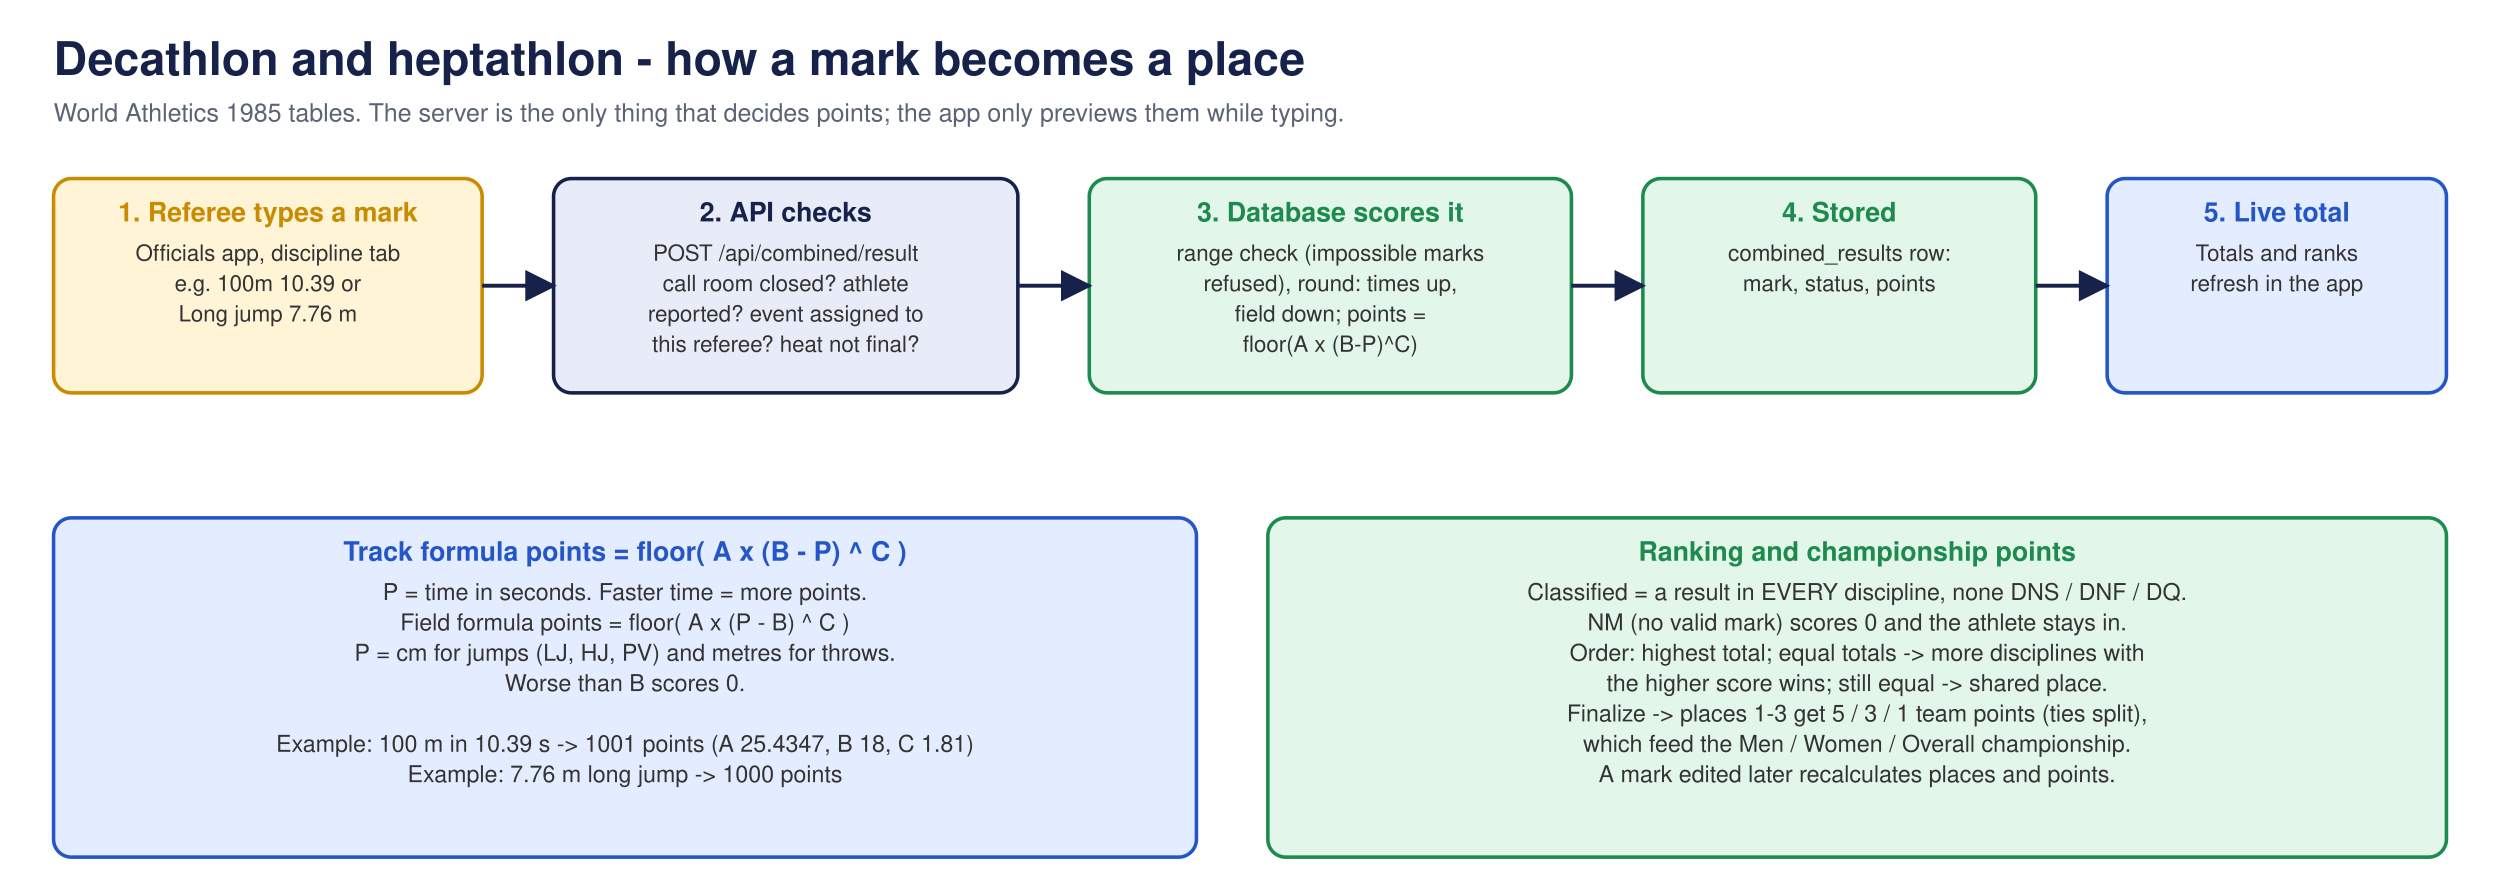
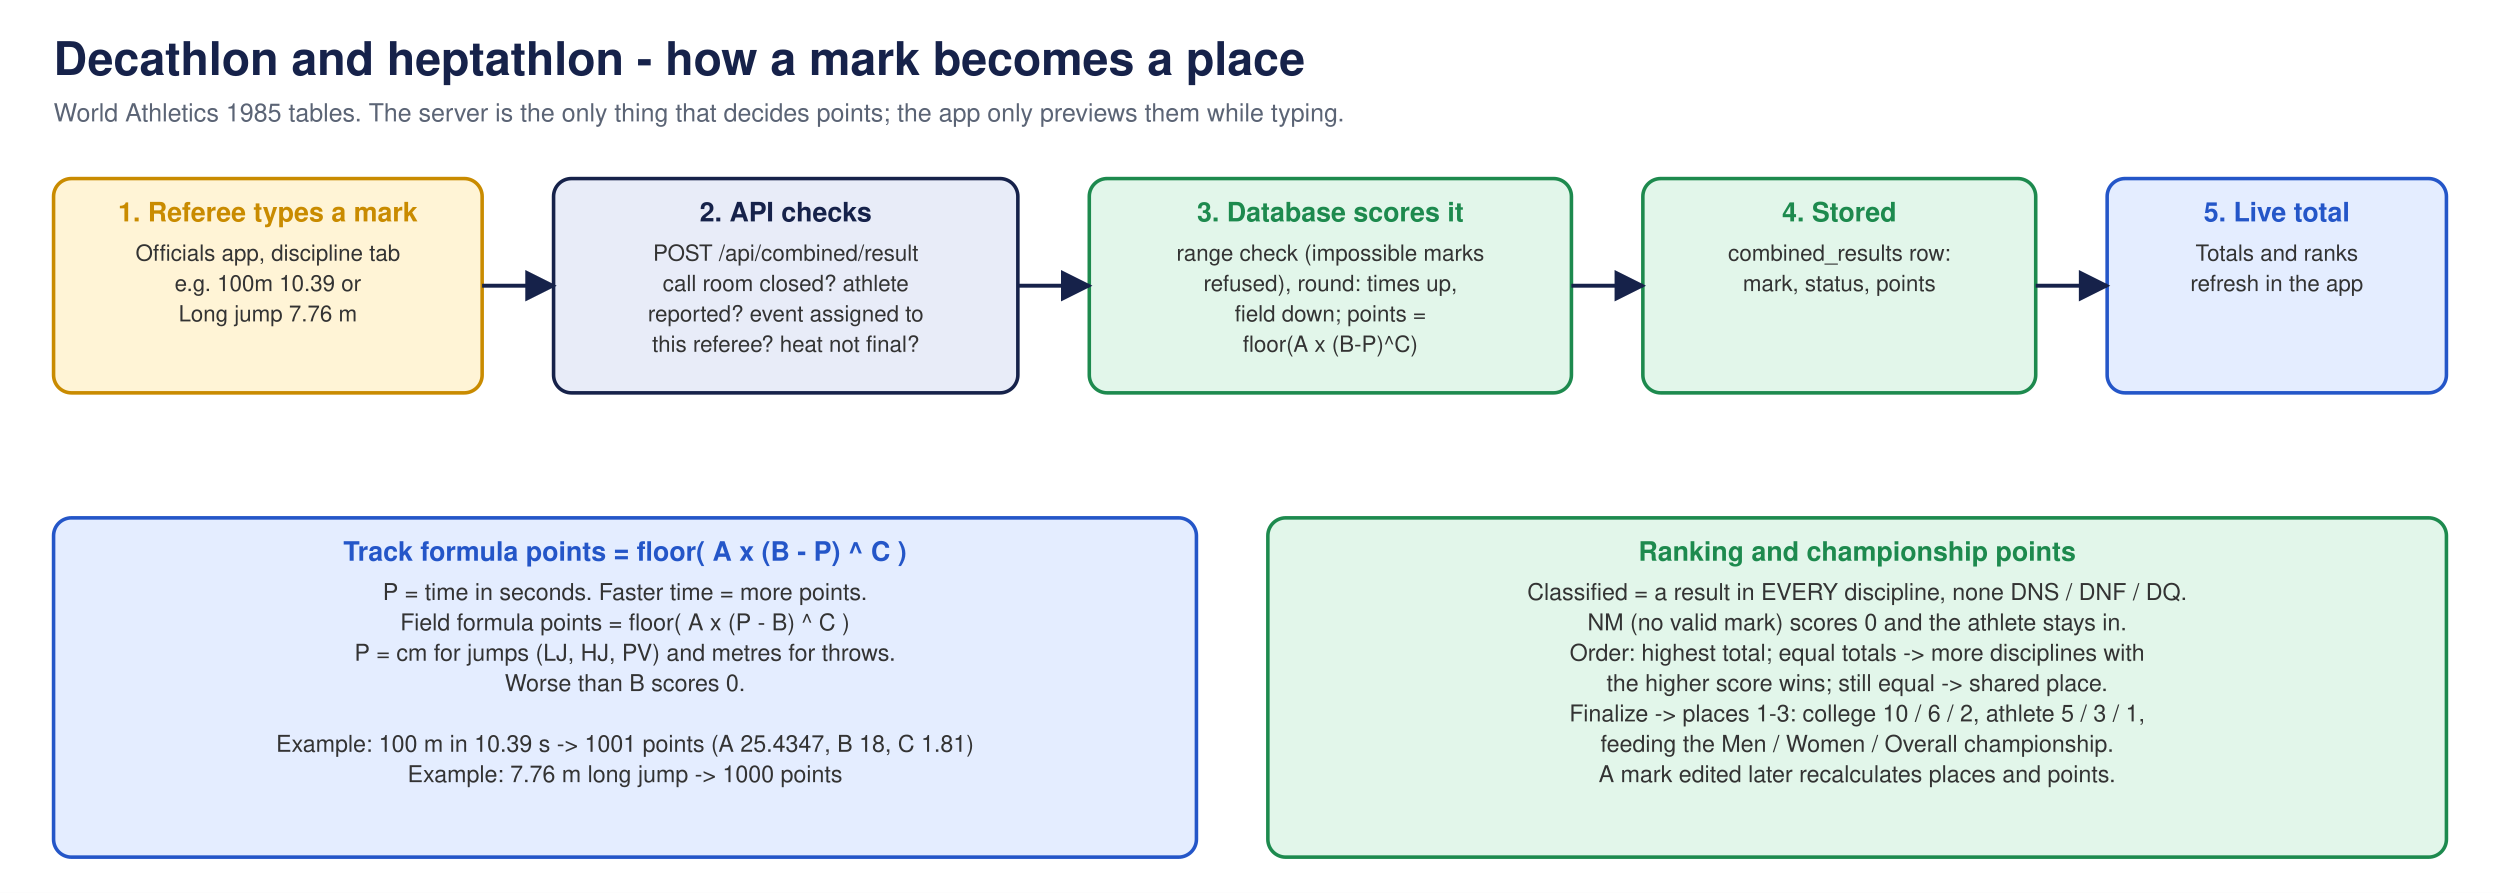
<svg xmlns="http://www.w3.org/2000/svg" width="1400" height="500" viewBox="0 0 1400 500">
  <defs>
    <marker id="a0" viewBox="0 0 10 10" refX="9" refY="5" markerWidth="8" markerHeight="8" orient="auto-start-reverse">
      <path d="M0,0 L10,5 L0,10 z" fill="#16224a" />
    </marker>
    <marker id="a1" viewBox="0 0 10 10" refX="9" refY="5" markerWidth="8" markerHeight="8" orient="auto-start-reverse">
      <path d="M0,0 L10,5 L0,10 z" fill="#2456c8" />
    </marker>
    <marker id="a2" viewBox="0 0 10 10" refX="9" refY="5" markerWidth="8" markerHeight="8" orient="auto-start-reverse">
      <path d="M0,0 L10,5 L0,10 z" fill="#c98b00" />
    </marker>
    <marker id="a3" viewBox="0 0 10 10" refX="9" refY="5" markerWidth="8" markerHeight="8" orient="auto-start-reverse">
      <path d="M0,0 L10,5 L0,10 z" fill="#1d8a4e" />
    </marker>
    <marker id="a4" viewBox="0 0 10 10" refX="9" refY="5" markerWidth="8" markerHeight="8" orient="auto-start-reverse">
      <path d="M0,0 L10,5 L0,10 z" fill="#c0392b" />
    </marker>
    <marker id="a5" viewBox="0 0 10 10" refX="9" refY="5" markerWidth="8" markerHeight="8" orient="auto-start-reverse">
      <path d="M0,0 L10,5 L0,10 z" fill="#6b3fa0" />
    </marker>
    <marker id="a6" viewBox="0 0 10 10" refX="9" refY="5" markerWidth="8" markerHeight="8" orient="auto-start-reverse">
      <path d="M0,0 L10,5 L0,10 z" fill="#5b6475" />
    </marker>
  </defs>
  <rect width="1400" height="500" fill="#ffffff" />
  <text x="30" y="42" font-family="Helvetica, Arial, sans-serif" font-size="26" font-weight="bold" fill="#16224a" text-anchor="start">Decathlon and heptathlon - how a mark becomes a place</text>
  <text x="30" y="68" font-family="Helvetica, Arial, sans-serif" font-size="14" font-weight="normal" fill="#5b6475" text-anchor="start">World Athletics 1985 tables. The server is the only thing that decides points; the app only previews them while typing.</text>
  <rect x="30" y="100" width="240" height="120" rx="10" fill="#fff4d6" stroke="#c98b00" stroke-width="2" />
  <text x="150.0" y="124" font-family="Helvetica, Arial, sans-serif" font-size="15" font-weight="bold" fill="#c98b00" text-anchor="middle">1. Referee types a mark</text>
  <text x="150.0" y="146" font-family="Helvetica, Arial, sans-serif" font-size="12.5" font-weight="normal" fill="#333" text-anchor="middle">Officials app, discipline tab</text>
  <text x="150.0" y="163" font-family="Helvetica, Arial, sans-serif" font-size="12.5" font-weight="normal" fill="#333" text-anchor="middle">e.g. 100m 10.39  or</text>
  <text x="150.0" y="180" font-family="Helvetica, Arial, sans-serif" font-size="12.5" font-weight="normal" fill="#333" text-anchor="middle">Long jump 7.76 m</text>
  <rect x="310" y="100" width="260" height="120" rx="10" fill="#e8ecf8" stroke="#16224a" stroke-width="2" />
  <text x="440.0" y="124" font-family="Helvetica, Arial, sans-serif" font-size="15" font-weight="bold" fill="#16224a" text-anchor="middle">2. API checks</text>
  <text x="440.0" y="146" font-family="Helvetica, Arial, sans-serif" font-size="12.5" font-weight="normal" fill="#333" text-anchor="middle">POST /api/combined/result</text>
  <text x="440.0" y="163" font-family="Helvetica, Arial, sans-serif" font-size="12.5" font-weight="normal" fill="#333" text-anchor="middle">call room closed? athlete</text>
  <text x="440.0" y="180" font-family="Helvetica, Arial, sans-serif" font-size="12.5" font-weight="normal" fill="#333" text-anchor="middle">reported? event assigned to</text>
  <text x="440.0" y="197" font-family="Helvetica, Arial, sans-serif" font-size="12.5" font-weight="normal" fill="#333" text-anchor="middle">this referee? heat not final?</text>
  <rect x="610" y="100" width="270" height="120" rx="10" fill="#e2f6ea" stroke="#1d8a4e" stroke-width="2" />
  <text x="745.0" y="124" font-family="Helvetica, Arial, sans-serif" font-size="15" font-weight="bold" fill="#1d8a4e" text-anchor="middle">3. Database scores it</text>
  <text x="745.0" y="146" font-family="Helvetica, Arial, sans-serif" font-size="12.5" font-weight="normal" fill="#333" text-anchor="middle">range check (impossible marks</text>
  <text x="745.0" y="163" font-family="Helvetica, Arial, sans-serif" font-size="12.5" font-weight="normal" fill="#333" text-anchor="middle">refused), round: times up,</text>
  <text x="745.0" y="180" font-family="Helvetica, Arial, sans-serif" font-size="12.5" font-weight="normal" fill="#333" text-anchor="middle">field down; points =</text>
  <text x="745.0" y="197" font-family="Helvetica, Arial, sans-serif" font-size="12.5" font-weight="normal" fill="#333" text-anchor="middle">floor(A x (B-P)^C)</text>
  <rect x="920" y="100" width="220" height="120" rx="10" fill="#e2f6ea" stroke="#1d8a4e" stroke-width="2" />
  <text x="1030.0" y="124" font-family="Helvetica, Arial, sans-serif" font-size="15" font-weight="bold" fill="#1d8a4e" text-anchor="middle">4. Stored</text>
  <text x="1030.0" y="146" font-family="Helvetica, Arial, sans-serif" font-size="12.5" font-weight="normal" fill="#333" text-anchor="middle">combined_results row:</text>
  <text x="1030.0" y="163" font-family="Helvetica, Arial, sans-serif" font-size="12.5" font-weight="normal" fill="#333" text-anchor="middle">mark, status, points</text>
  <rect x="1180" y="100" width="190" height="120" rx="10" fill="#e4edff" stroke="#2456c8" stroke-width="2" />
  <text x="1275.0" y="124" font-family="Helvetica, Arial, sans-serif" font-size="15" font-weight="bold" fill="#2456c8" text-anchor="middle">5. Live total</text>
  <text x="1275.0" y="146" font-family="Helvetica, Arial, sans-serif" font-size="12.5" font-weight="normal" fill="#333" text-anchor="middle">Totals and ranks</text>
  <text x="1275.0" y="163" font-family="Helvetica, Arial, sans-serif" font-size="12.5" font-weight="normal" fill="#333" text-anchor="middle">refresh in the app</text>
  <line x1="270" y1="160" x2="310" y2="160" stroke="#16224a" stroke-width="2.2" marker-end="url(#a0)" />
  <line x1="570" y1="160" x2="610" y2="160" stroke="#16224a" stroke-width="2.2" marker-end="url(#a0)" />
  <line x1="880" y1="160" x2="920" y2="160" stroke="#16224a" stroke-width="2.2" marker-end="url(#a0)" />
  <line x1="1140" y1="160" x2="1180" y2="160" stroke="#16224a" stroke-width="2.2" marker-end="url(#a0)" />
  <rect x="30" y="290" width="640" height="190" rx="10" fill="#e4edff" stroke="#2456c8" stroke-width="2" />
  <text x="350.0" y="314" font-family="Helvetica, Arial, sans-serif" font-size="15" font-weight="bold" fill="#2456c8" text-anchor="middle">Track formula   points = floor( A x (B - P) ^ C )</text>
  <text x="350.0" y="336" font-family="Helvetica, Arial, sans-serif" font-size="13" font-weight="normal" fill="#333" text-anchor="middle">P = time in seconds. Faster time = more points.</text>
  <text x="350.0" y="353" font-family="Helvetica, Arial, sans-serif" font-size="13" font-weight="normal" fill="#333" text-anchor="middle">Field formula  points = floor( A x (P - B) ^ C )</text>
  <text x="350.0" y="370" font-family="Helvetica, Arial, sans-serif" font-size="13" font-weight="normal" fill="#333" text-anchor="middle">P = cm for jumps (LJ, HJ, PV) and metres for throws.</text>
  <text x="350.0" y="387" font-family="Helvetica, Arial, sans-serif" font-size="13" font-weight="normal" fill="#333" text-anchor="middle">Worse than B scores 0.</text>
  <text x="350.0" y="404" font-family="Helvetica, Arial, sans-serif" font-size="13" font-weight="normal" fill="#333" text-anchor="middle" />
  <text x="350.0" y="421" font-family="Helvetica, Arial, sans-serif" font-size="13" font-weight="normal" fill="#333" text-anchor="middle">Example: 100 m in 10.39 s -&gt; 1001 points (A 25.4347, B 18, C 1.81)</text>
  <text x="350.0" y="438" font-family="Helvetica, Arial, sans-serif" font-size="13" font-weight="normal" fill="#333" text-anchor="middle">Example: 7.76 m long jump -&gt; 1000 points</text>
  <rect x="710" y="290" width="660" height="190" rx="10" fill="#e2f6ea" stroke="#1d8a4e" stroke-width="2" />
  <text x="1040.0" y="314" font-family="Helvetica, Arial, sans-serif" font-size="15" font-weight="bold" fill="#1d8a4e" text-anchor="middle">Ranking and championship points</text>
  <text x="1040.0" y="336" font-family="Helvetica, Arial, sans-serif" font-size="13" font-weight="normal" fill="#333" text-anchor="middle">Classified = a result in EVERY discipline, none DNS / DNF / DQ.</text>
  <text x="1040.0" y="353" font-family="Helvetica, Arial, sans-serif" font-size="13" font-weight="normal" fill="#333" text-anchor="middle">NM (no valid mark) scores 0 and the athlete stays in.</text>
  <text x="1040.0" y="370" font-family="Helvetica, Arial, sans-serif" font-size="13" font-weight="normal" fill="#333" text-anchor="middle">Order: highest total; equal totals -&gt; more disciplines with</text>
  <text x="1040.0" y="387" font-family="Helvetica, Arial, sans-serif" font-size="13" font-weight="normal" fill="#333" text-anchor="middle">the higher score wins; still equal -&gt; shared place.</text>
-   <text x="1040.0" y="404" font-family="Helvetica, Arial, sans-serif" font-size="13" font-weight="normal" fill="#333" text-anchor="middle">Finalize -&gt; places 1-3 get 5 / 3 / 1 team points (ties split),</text>
-   <text x="1040.0" y="421" font-family="Helvetica, Arial, sans-serif" font-size="13" font-weight="normal" fill="#333" text-anchor="middle">which feed the Men / Women / Overall championship.</text>
+   <text x="1040.0" y="404" font-family="Helvetica, Arial, sans-serif" font-size="13" font-weight="normal" fill="#333" text-anchor="middle">Finalize -&gt; places 1-3: college 10 / 6 / 2, athlete 5 / 3 / 1,</text>
+   <text x="1040.0" y="421" font-family="Helvetica, Arial, sans-serif" font-size="13" font-weight="normal" fill="#333" text-anchor="middle">feeding the Men / Women / Overall championship.</text>
  <text x="1040.0" y="438" font-family="Helvetica, Arial, sans-serif" font-size="13" font-weight="normal" fill="#333" text-anchor="middle">A mark edited later recalculates places and points.</text>
</svg>
